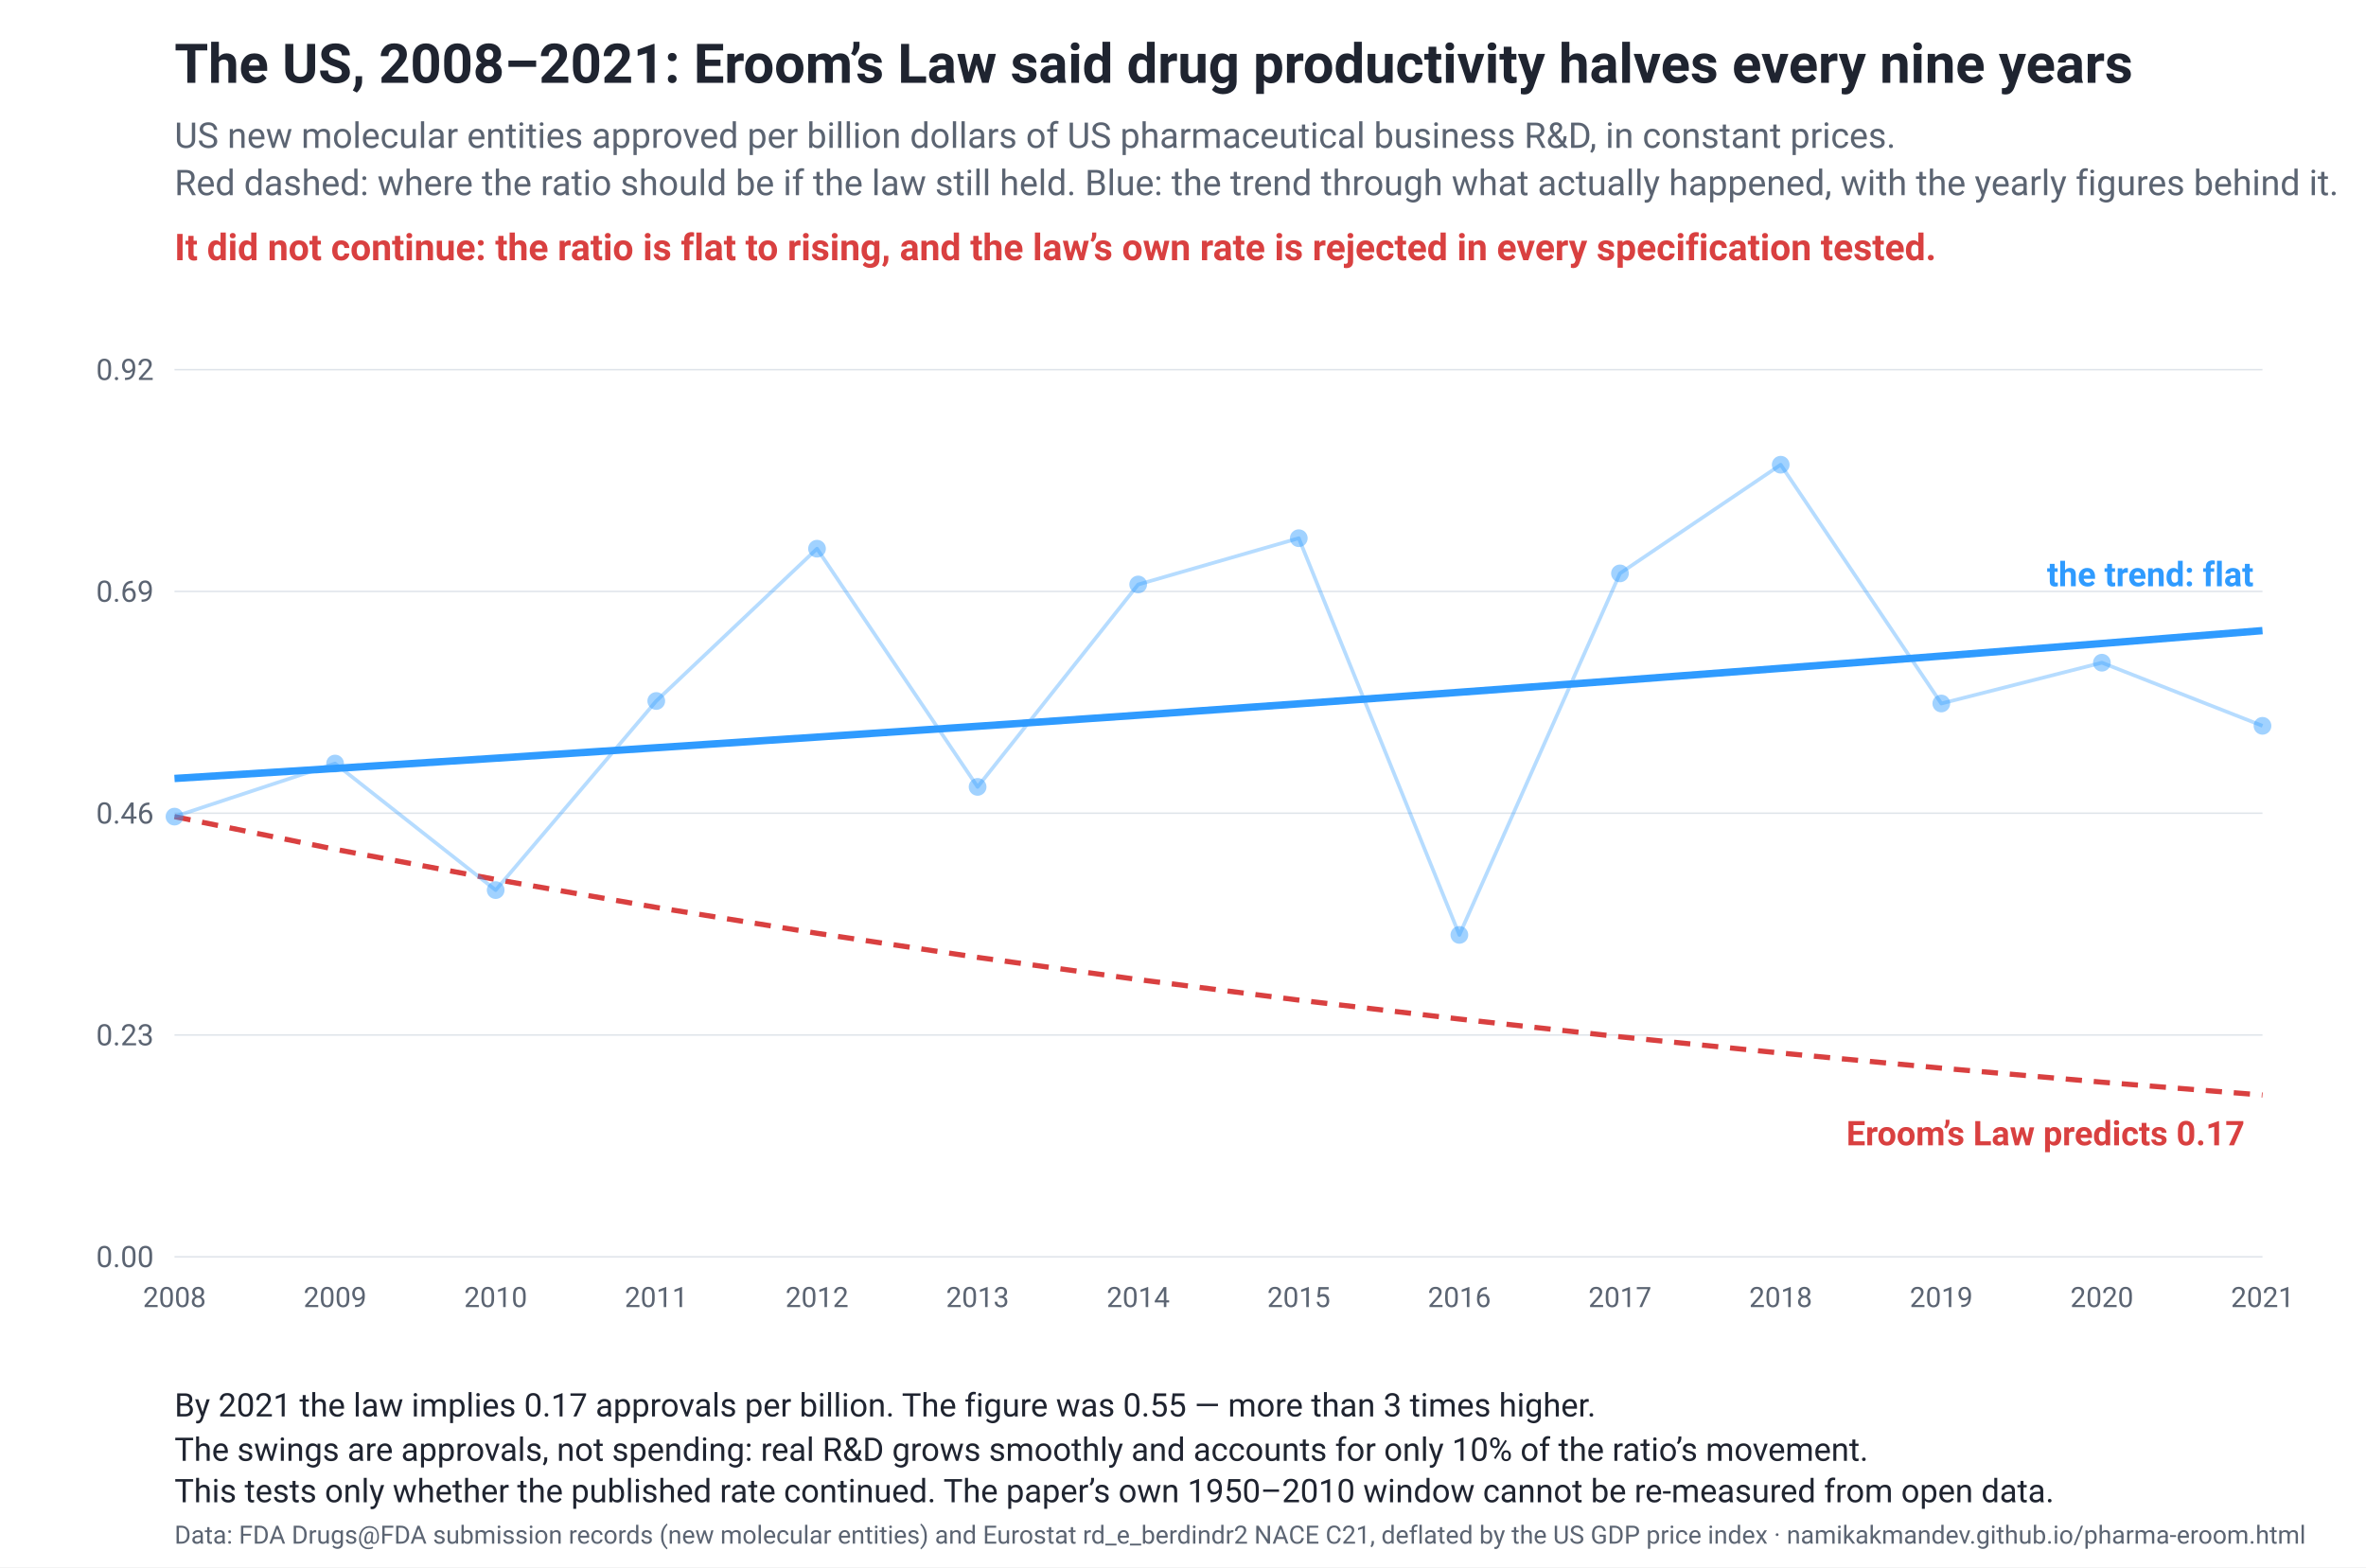
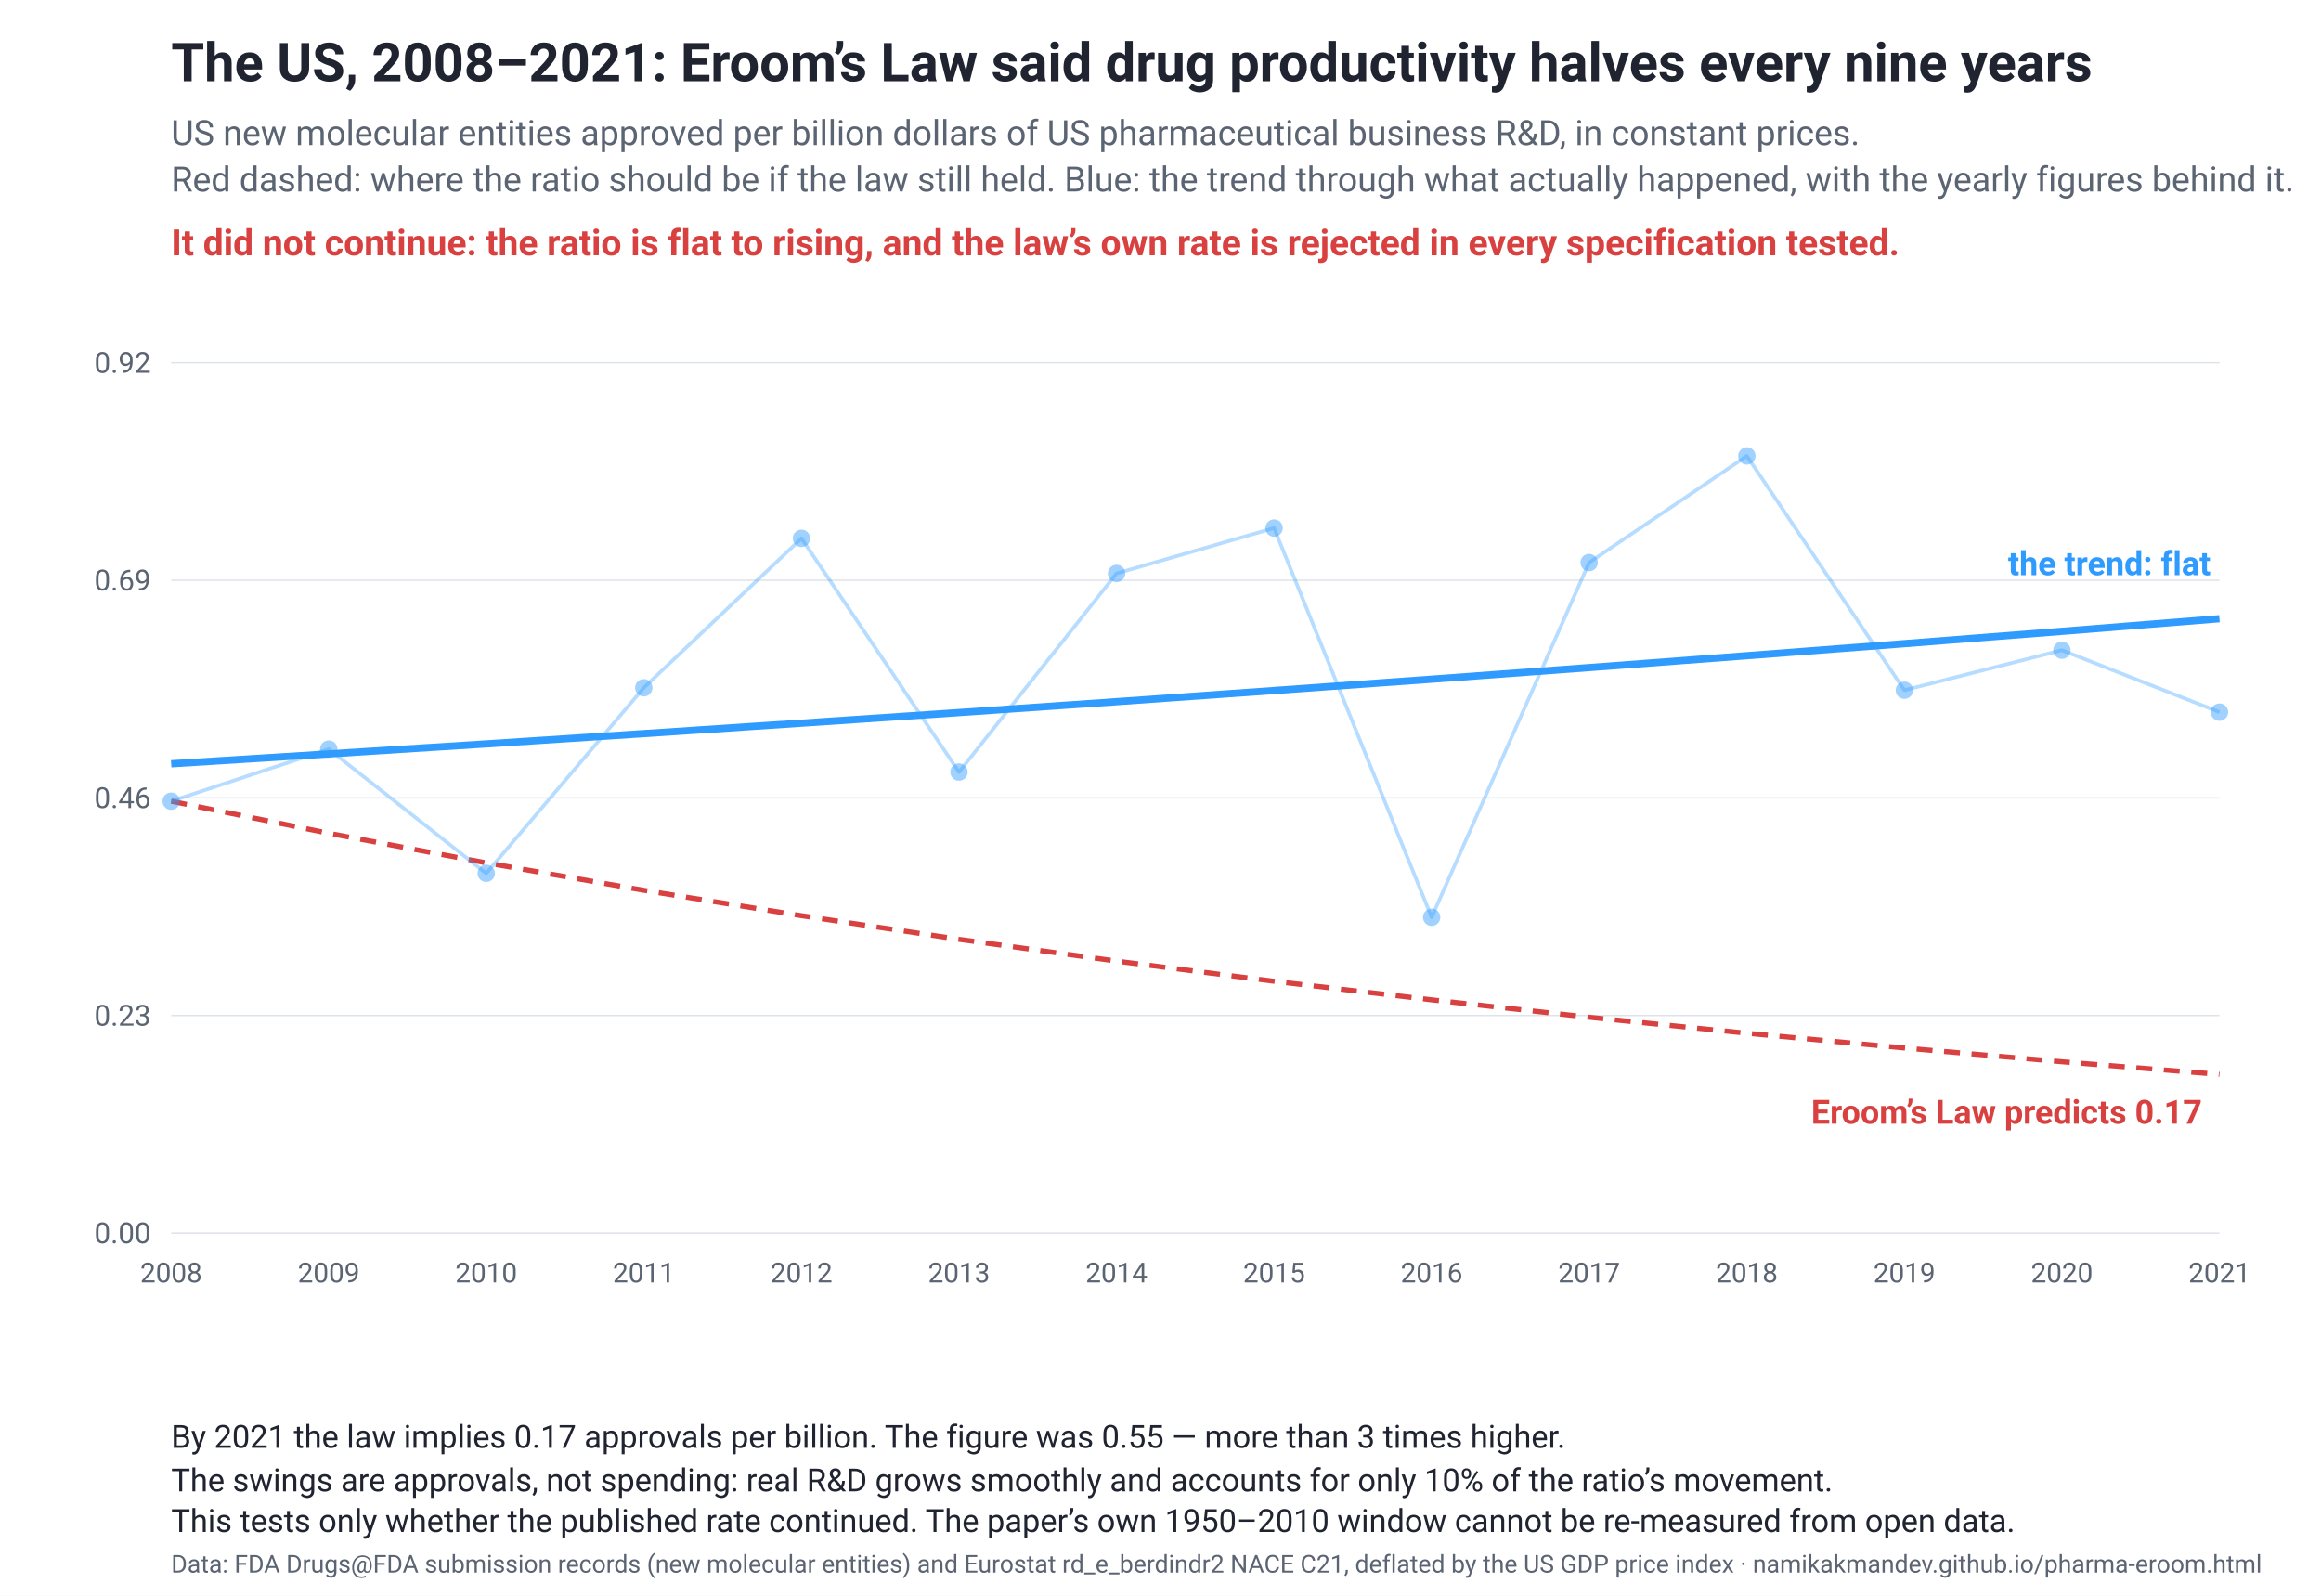
- <svg xmlns="http://www.w3.org/2000/svg" width="1600" height="1060" viewBox="0 0 1600 1060" font-family="-apple-system,BlinkMacSystemFont,'Segoe UI',Roboto,'Helvetica Neue',Arial,sans-serif">
-   <rect width="1600" height="1060" fill="#fff" />
+ <svg xmlns="http://www.w3.org/2000/svg" width="1600" height="1100" viewBox="0 0 1600 1100" font-family="-apple-system,BlinkMacSystemFont,'Segoe UI',Roboto,'Helvetica Neue',Arial,sans-serif">
+   <rect width="1600" height="1100" fill="#fff" />
  <text x="118" y="56" font-size="37" font-weight="700" fill="#1f2430">The US, 2008–2021: Eroom’s Law said drug productivity halves every nine years</text>
  <text x="118" y="100" font-size="24" fill="#5b6472">US new molecular entities approved per billion dollars of US pharmaceutical business R&amp;D, in constant prices.</text>
  <text x="118" y="132" font-size="24" fill="#5b6472">Red dashed: where the ratio should be if the law still held. Blue: the trend through what actually happened, with the yearly figures behind it.</text>
  <text x="118" y="176" font-size="25" font-weight="700" fill="#d94040">It did not continue: the ratio is flat to rising, and the law’s own rate is rejected in every specification tested.</text>
  <line x1="118" y1="850.0" x2="1530" y2="850.0" stroke="#dfe4ea" stroke-width="1" />
  <text x="104" y="857.0" font-size="20" fill="#5b6472" text-anchor="end">0.00</text>
  <line x1="118" y1="700.0" x2="1530" y2="700.0" stroke="#dfe4ea" stroke-width="1" />
  <text x="104" y="707.0" font-size="20" fill="#5b6472" text-anchor="end">0.23</text>
  <line x1="118" y1="550.0" x2="1530" y2="550.0" stroke="#dfe4ea" stroke-width="1" />
  <text x="104" y="557.0" font-size="20" fill="#5b6472" text-anchor="end">0.46</text>
  <line x1="118" y1="400.0" x2="1530" y2="400.0" stroke="#dfe4ea" stroke-width="1" />
  <text x="104" y="407.0" font-size="20" fill="#5b6472" text-anchor="end">0.69</text>
  <line x1="118" y1="250.0" x2="1530" y2="250.0" stroke="#dfe4ea" stroke-width="1" />
  <text x="104" y="257.0" font-size="20" fill="#5b6472" text-anchor="end">0.92</text>
  <text x="118.0" y="884" font-size="19" fill="#5b6472" text-anchor="middle">2008</text>
  <text x="226.6" y="884" font-size="19" fill="#5b6472" text-anchor="middle">2009</text>
  <text x="335.2" y="884" font-size="19" fill="#5b6472" text-anchor="middle">2010</text>
  <text x="443.8" y="884" font-size="19" fill="#5b6472" text-anchor="middle">2011</text>
  <text x="552.5" y="884" font-size="19" fill="#5b6472" text-anchor="middle">2012</text>
  <text x="661.1" y="884" font-size="19" fill="#5b6472" text-anchor="middle">2013</text>
  <text x="769.7" y="884" font-size="19" fill="#5b6472" text-anchor="middle">2014</text>
  <text x="878.3" y="884" font-size="19" fill="#5b6472" text-anchor="middle">2015</text>
  <text x="986.9" y="884" font-size="19" fill="#5b6472" text-anchor="middle">2016</text>
  <text x="1095.5" y="884" font-size="19" fill="#5b6472" text-anchor="middle">2017</text>
  <text x="1204.2" y="884" font-size="19" fill="#5b6472" text-anchor="middle">2018</text>
  <text x="1312.8" y="884" font-size="19" fill="#5b6472" text-anchor="middle">2019</text>
  <text x="1421.4" y="884" font-size="19" fill="#5b6472" text-anchor="middle">2020</text>
  <text x="1530.0" y="884" font-size="19" fill="#5b6472" text-anchor="middle">2021</text>
  <path d="M118.0,552.3 L226.6,574.4 L335.2,594.8 L443.8,613.7 L552.5,631.2 L661.1,647.5 L769.7,662.5 L878.3,676.4 L986.9,689.2 L1095.5,701.2 L1204.2,712.2 L1312.8,722.4 L1421.4,731.9 L1530.0,740.6" fill="none" stroke="#d94040" stroke-width="3.5" stroke-dasharray="11 8" />
  <path d="M118.0,552.3 L226.6,516.4 L335.2,602.0 L443.8,474.1 L552.5,371.1 L661.1,532.2 L769.7,395.3 L878.3,364.0 L986.9,632.3 L1095.5,387.8 L1204.2,314.3 L1312.8,475.8 L1421.4,448.2 L1530.0,490.9" fill="none" stroke="#2f9bff" stroke-width="2.5" stroke-linejoin="round" opacity="0.35" />
  <circle cx="118.0" cy="552.3" r="6" fill="#2f9bff" opacity="0.45" />
  <circle cx="226.6" cy="516.4" r="6" fill="#2f9bff" opacity="0.45" />
  <circle cx="335.2" cy="602.0" r="6" fill="#2f9bff" opacity="0.45" />
  <circle cx="443.8" cy="474.1" r="6" fill="#2f9bff" opacity="0.45" />
  <circle cx="552.5" cy="371.1" r="6" fill="#2f9bff" opacity="0.45" />
  <circle cx="661.1" cy="532.2" r="6" fill="#2f9bff" opacity="0.45" />
  <circle cx="769.7" cy="395.3" r="6" fill="#2f9bff" opacity="0.45" />
  <circle cx="878.3" cy="364.0" r="6" fill="#2f9bff" opacity="0.45" />
  <circle cx="986.9" cy="632.3" r="6" fill="#2f9bff" opacity="0.45" />
  <circle cx="1095.5" cy="387.8" r="6" fill="#2f9bff" opacity="0.45" />
  <circle cx="1204.2" cy="314.3" r="6" fill="#2f9bff" opacity="0.45" />
  <circle cx="1312.8" cy="475.8" r="6" fill="#2f9bff" opacity="0.45" />
  <circle cx="1421.4" cy="448.2" r="6" fill="#2f9bff" opacity="0.45" />
  <circle cx="1530.0" cy="490.9" r="6" fill="#2f9bff" opacity="0.45" />
  <path d="M118.0,526.5 L226.6,519.7 L335.2,512.8 L443.8,505.7 L552.5,498.5 L661.1,491.2 L769.7,483.7 L878.3,476.0 L986.9,468.2 L1095.5,460.2 L1204.2,452.0 L1312.8,443.7 L1421.4,435.2 L1530.0,426.5" fill="none" stroke="#2f9bff" stroke-width="5" />
  <text x="1524.0" y="396.5" font-size="23" font-weight="700" fill="#2f9bff" text-anchor="end">the trend: flat</text>
  <text x="1518.0" y="774.6" font-size="23" font-weight="700" fill="#d94040" text-anchor="end">Eroom’s Law predicts 0.17</text>
-   <text x="118" y="958" font-size="22" fill="#1f2430">By 2021 the law implies 0.17 approvals per billion. The figure was 0.55 — more than 3 times higher.</text>
-   <text x="118" y="988" font-size="22" fill="#1f2430">The swings are approvals, not spending: real R&amp;D grows smoothly and accounts for only 10% of the ratio’s movement.</text>
-   <text x="118" y="1016" font-size="22" fill="#1f2430">This tests only whether the published rate continued. The paper’s own 1950–2010 window cannot be re-measured from open data.</text>
-   <text x="118" y="1044" font-size="17" fill="#5b6472">Data: FDA Drugs@FDA submission records (new molecular entities) and Eurostat rd_e_berdindr2 NACE C21, deflated by the US GDP price index · namikakmandev.github.io/pharma-eroom.html</text>
+   <text x="118" y="998" font-size="22" fill="#1f2430">By 2021 the law implies 0.17 approvals per billion. The figure was 0.55 — more than 3 times higher.</text>
+   <text x="118" y="1028" font-size="22" fill="#1f2430">The swings are approvals, not spending: real R&amp;D grows smoothly and accounts for only 10% of the ratio’s movement.</text>
+   <text x="118" y="1056" font-size="22" fill="#1f2430">This tests only whether the published rate continued. The paper’s own 1950–2010 window cannot be re-measured from open data.</text>
+   <text x="118" y="1084" font-size="17" fill="#5b6472">Data: FDA Drugs@FDA submission records (new molecular entities) and Eurostat rd_e_berdindr2 NACE C21, deflated by the US GDP price index · namikakmandev.github.io/pharma-eroom.html</text>
</svg>
